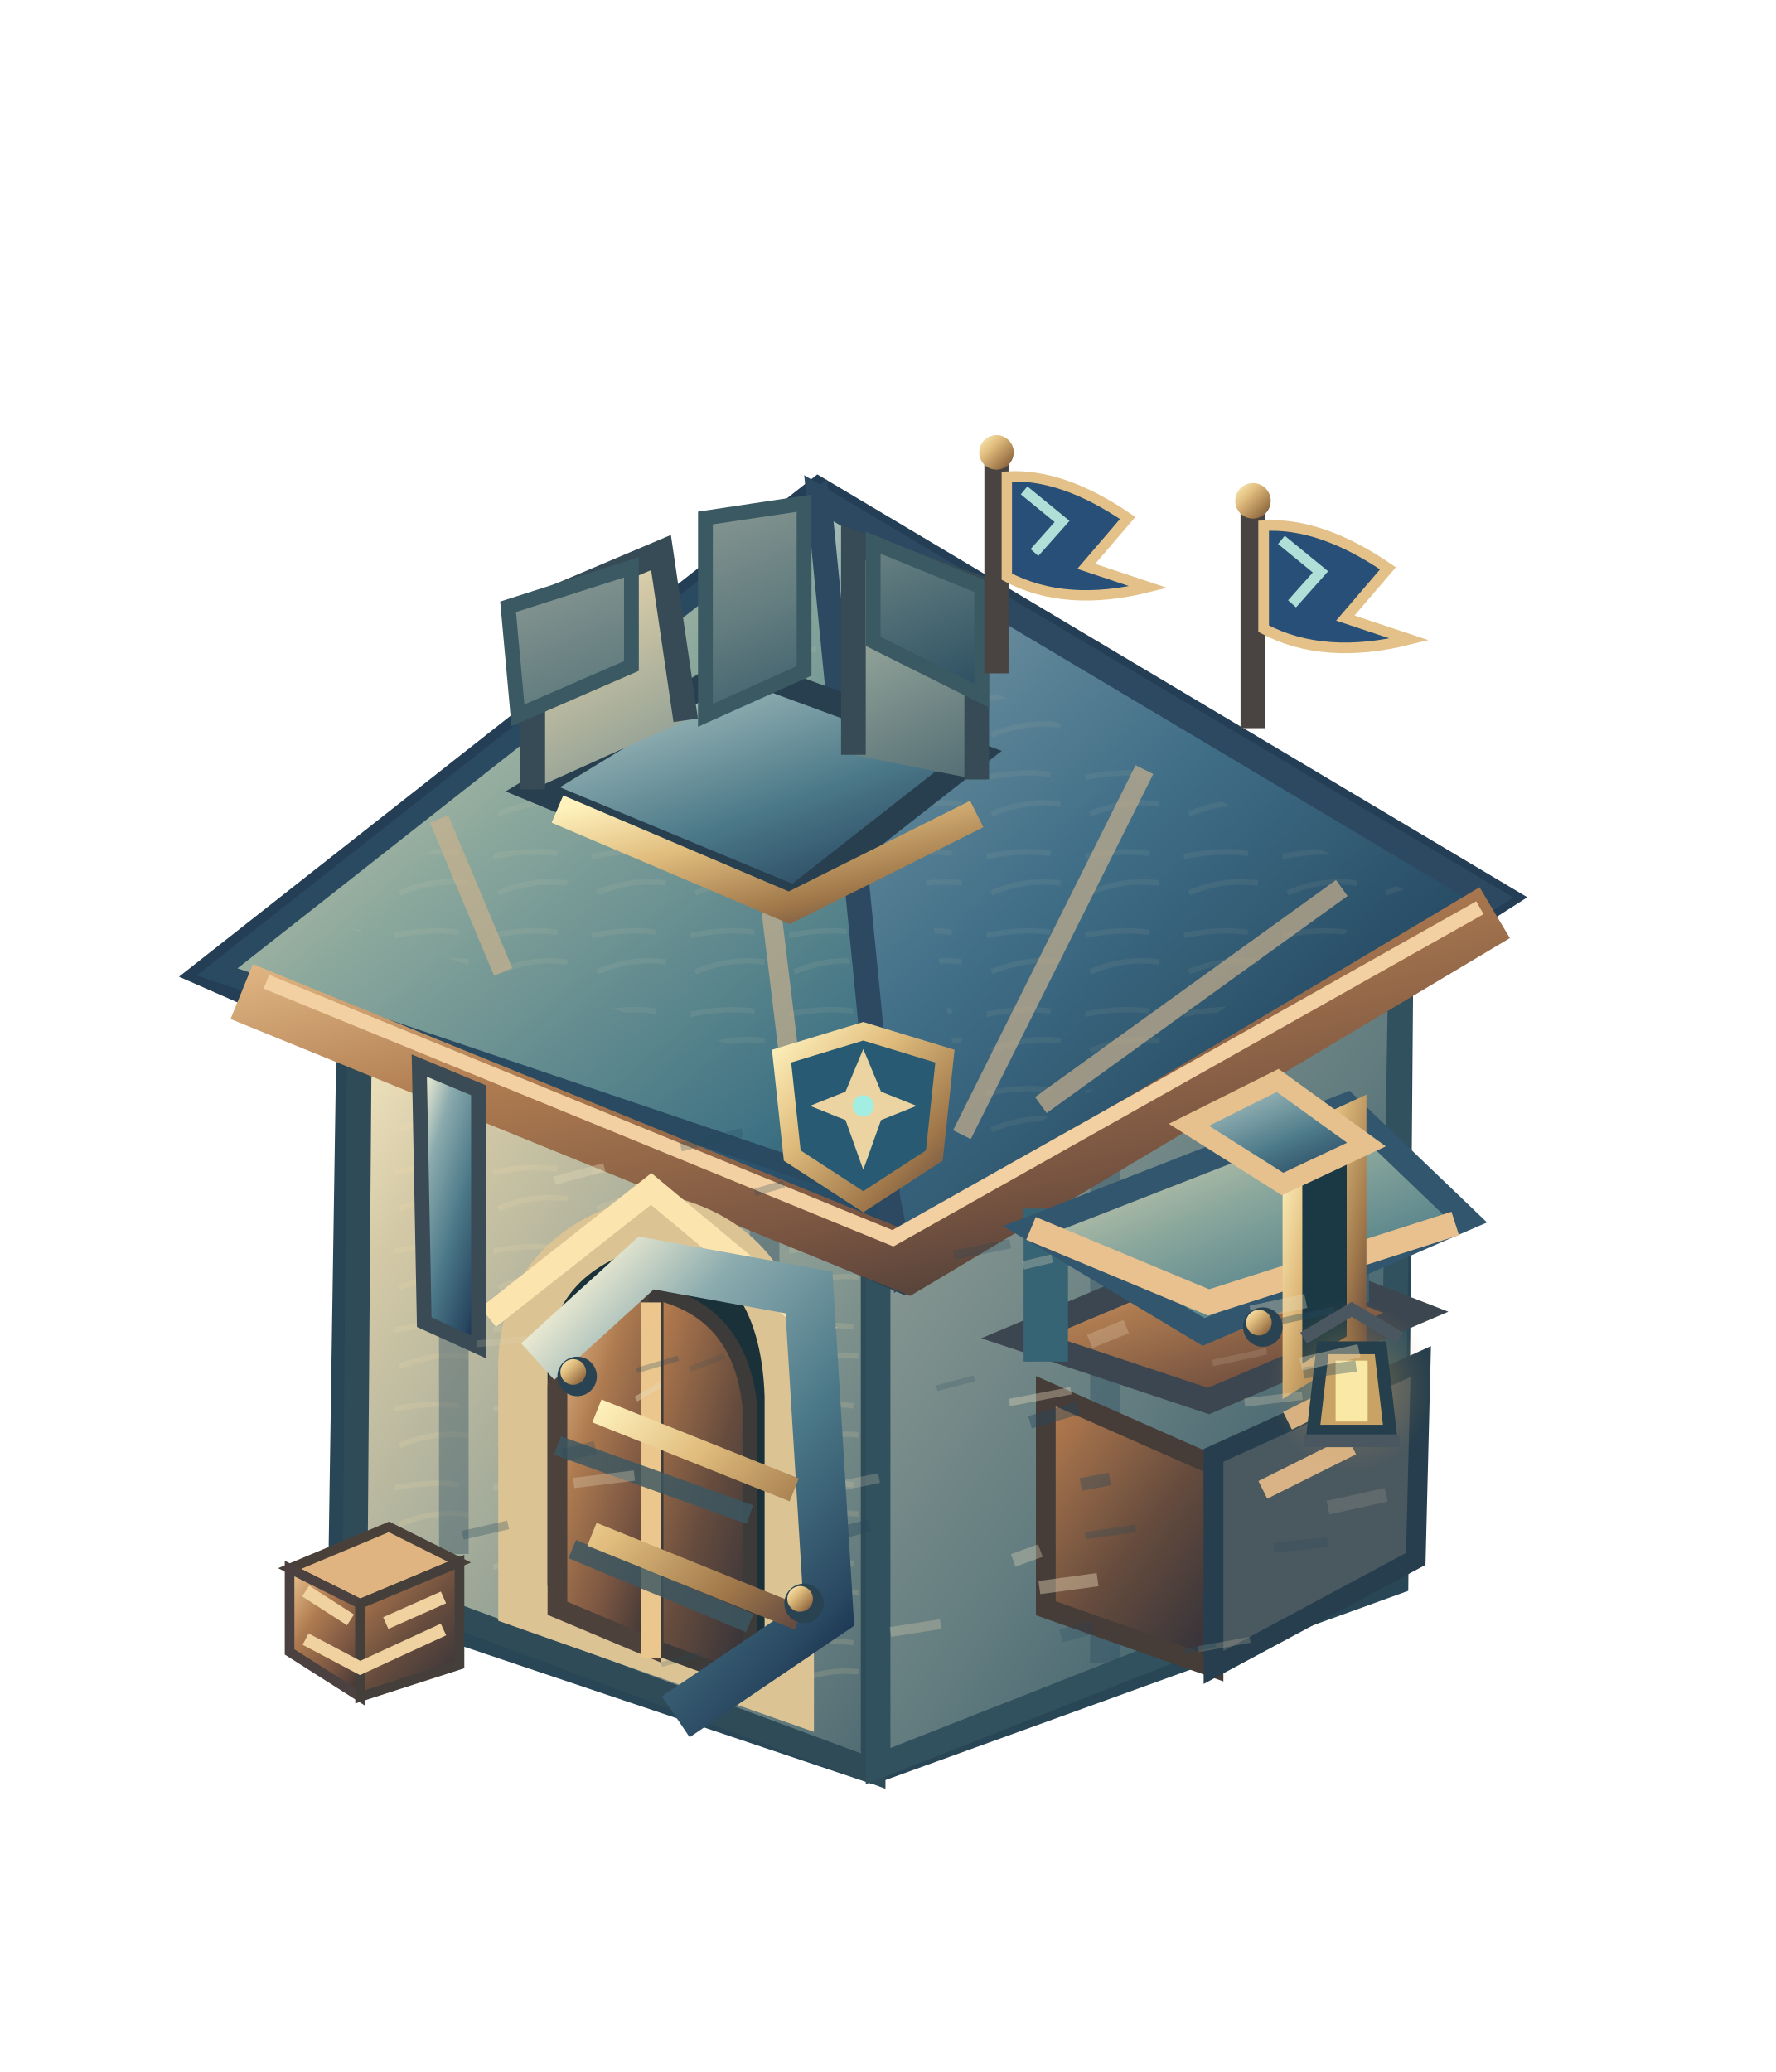
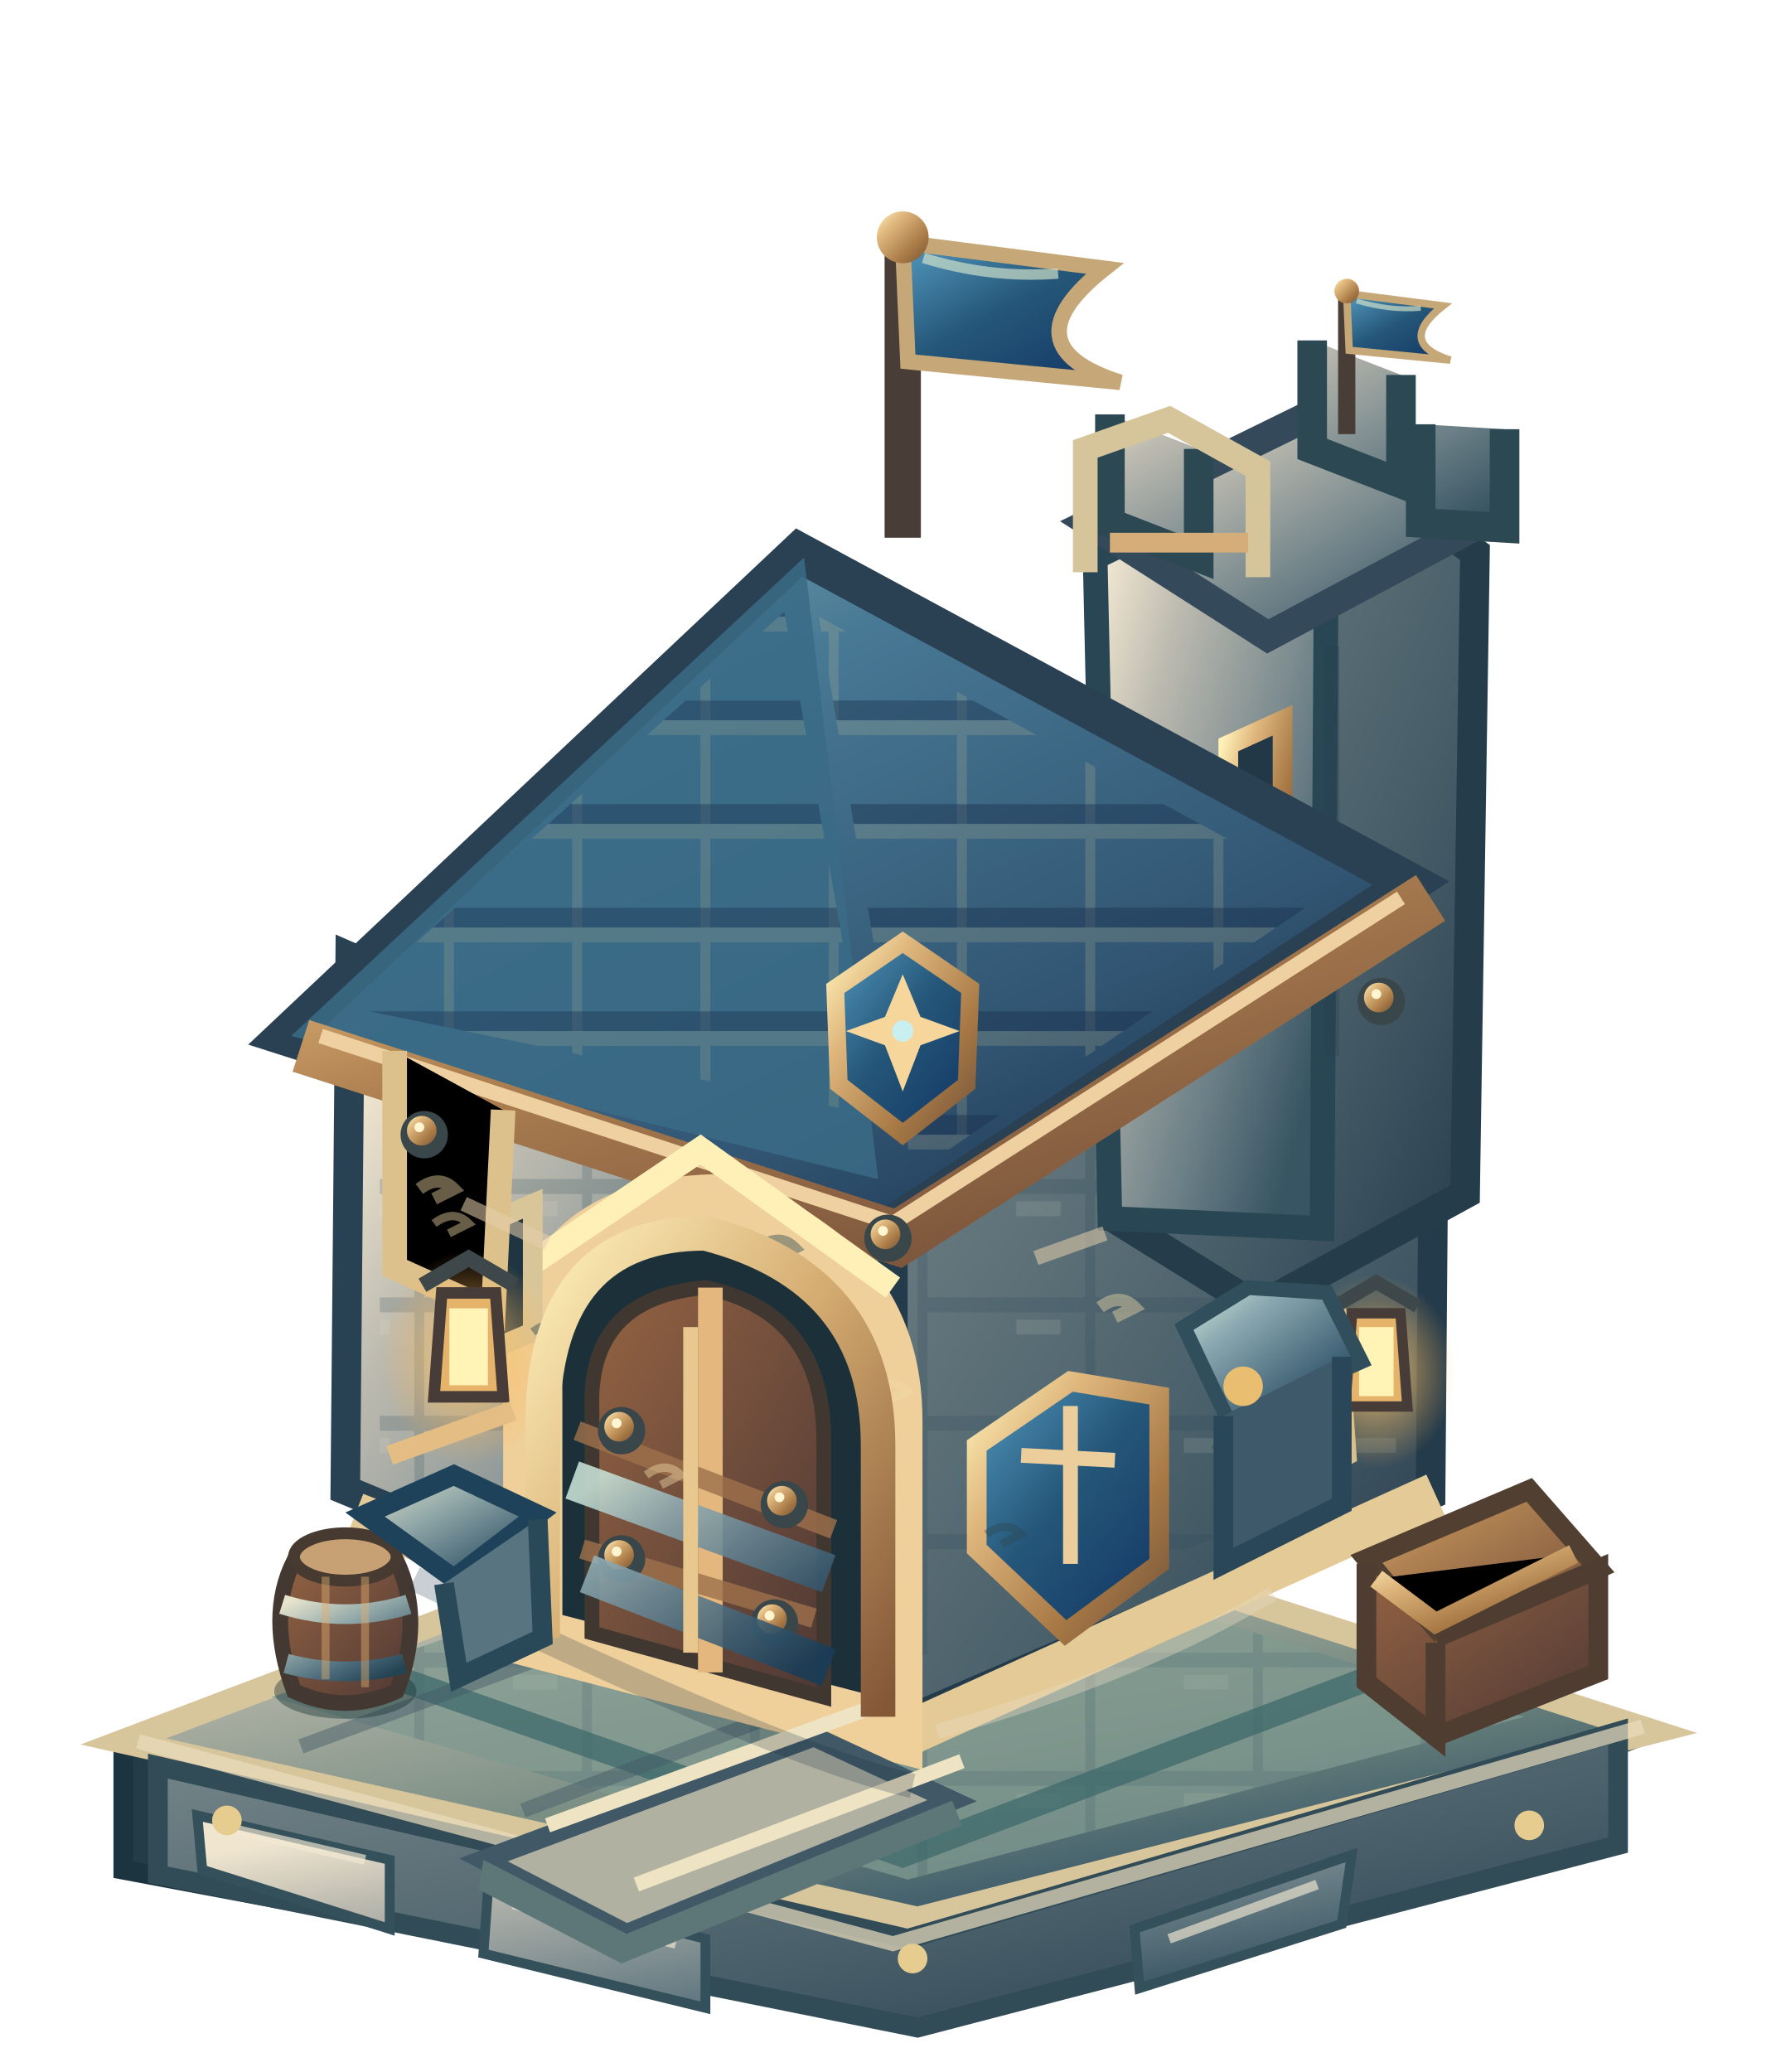
- <svg xmlns="http://www.w3.org/2000/svg" width="360" height="420" viewBox="0 0 360 420" role="img" aria-label="infantry 2 back layer">
+ <svg xmlns="http://www.w3.org/2000/svg" width="360" height="420" viewBox="0 0 360 420" role="img" aria-label="Infantería II — Cuartel Veterano">
  <defs>
-     <linearGradient id="mStone" x1="0" y1="0" x2=".95" y2="1">
-       <stop stop-color="#fff2cb" />
-       <stop offset=".22" stop-color="#d4c9a6" />
-       <stop offset=".64" stop-color="#899b93" />
-       <stop offset="1" stop-color="#526d74" />
-     </linearGradient>
-     <linearGradient id="sideStone" x1="0" y1="0" x2=".92" y2="1">
-       <stop stop-color="#9fa89d" />
-       <stop offset=".55" stop-color="#627c7f" />
-       <stop offset="1" stop-color="#284d60" />
-     </linearGradient>
-     <linearGradient id="iron" x1=".2" y1="0" x2=".9" y2="1">
-       <stop stop-color="#e8e8d1" />
-       <stop offset=".22" stop-color="#8babae" />
-       <stop offset=".57" stop-color="#4b7888" />
-       <stop offset=".89" stop-color="#294861" />
-       <stop offset="1" stop-color="#172f4e" />
-     </linearGradient>
-     <linearGradient id="wood" x1="0" y1="0" x2=".8" y2="1">
-       <stop stop-color="#f0c892" />
-       <stop offset=".4" stop-color="#ae7b50" />
-       <stop offset=".78" stop-color="#785441" />
-       <stop offset="1" stop-color="#493c38" />
-     </linearGradient>
-     <linearGradient id="woodShade" x1="0" y1="0" x2=".8" y2="1">
-       <stop stop-color="#bd8050" />
-       <stop offset=".6" stop-color="#654b3d" />
-       <stop offset="1" stop-color="#39353a" />
-     </linearGradient>
-     <linearGradient id="roof" x1="0" y1="0" x2=".8" y2="1">
-       <stop stop-color="#aec3b8" />
-       <stop offset=".2" stop-color="#698d9d" />
-       <stop offset=".47" stop-color="#416f88" />
-       <stop offset=".84" stop-color="#244760" />
-       <stop offset="1" stop-color="#152f52" />
-     </linearGradient>
-     <linearGradient id="canvas" x1=".2" y1="0" x2="1" y2="1">
-       <stop stop-color="#e6d8b6" />
-       <stop offset=".38" stop-color="#8da99d" />
-       <stop offset=".86" stop-color="#3d7183" />
-       <stop offset="1" stop-color="#2c4b65" />
-     </linearGradient>
-     <linearGradient id="brass" x1="0" y1="0" x2="1" y2="1">
-       <stop stop-color="#fff2bd" />
-       <stop offset=".36" stop-color="#e0bc7d" />
-       <stop offset=".77" stop-color="#9e7649" />
-       <stop offset="1" stop-color="#664c41" />
-     </linearGradient>
-     <radialGradient id="optic">
-       <stop stop-color="#f5ffff" />
-       <stop offset=".3" stop-color="#a6fff1" />
-       <stop offset=".58" stop-color="#60b8bb" />
-       <stop offset="1" stop-color="#285d79" />
+     <linearGradient id="stone" x1=".1" x2=".9" y1=".1" y2=".85">
+       <stop stop-color="#f0e6d0" />
+       <stop offset=".24" stop-color="#bdbbb0" />
+       <stop offset=".7" stop-color="#6c8087" />
+       <stop offset="1" stop-color="#385563" />
+     </linearGradient>
+     <linearGradient id="stoneDark" x1="0" x2="1" y1="0" y2="1">
+       <stop stop-color="#77878a" />
+       <stop offset=".65" stop-color="#455c67" />
+       <stop offset="1" stop-color="#263a4b" />
+     </linearGradient>
+     <linearGradient id="timber" x1=".05" x2=".95" y1="0" y2="1">
+       <stop stop-color="#e1b77b" />
+       <stop offset=".32" stop-color="#b08252" />
+       <stop offset="1" stop-color="#6d4936" />
+     </linearGradient>
+     <linearGradient id="timberSide" x1="0" x2="1" y1="0" y2="1">
+       <stop stop-color="#946342" />
+       <stop offset="1" stop-color="#4e3835" />
+     </linearGradient>
+     <linearGradient id="roof" x1=".05" x2=".85" y1="0" y2="1">
+       <stop stop-color="#82afb3" />
+       <stop offset=".3" stop-color="#477894" />
+       <stop offset=".72" stop-color="#315572" />
+       <stop offset="1" stop-color="#192f4b" />
+     </linearGradient>
+     <linearGradient id="bronze" x1="0" x2="1" y1="0" y2="1">
+       <stop stop-color="#fff0b7" />
+       <stop offset=".28" stop-color="#dfb77d" />
+       <stop offset=".7" stop-color="#a87945" />
+       <stop offset="1" stop-color="#75553b" />
+     </linearGradient>
+     <linearGradient id="steel" x1="0" x2=".9" y1="0" y2="1">
+       <stop stop-color="#e7e4cd" />
+       <stop offset=".4" stop-color="#91a8a8" />
+       <stop offset=".77" stop-color="#486778" />
+       <stop offset="1" stop-color="#244454" />
+     </linearGradient>
+     <linearGradient id="cloth" x1=".1" x2=".8" y1=".1" y2=".9">
+       <stop stop-color="#498bb0" />
+       <stop offset=".48" stop-color="#255779" />
+       <stop offset="1" stop-color="#173e69" />
+     </linearGradient>
+     <radialGradient id="amber">
+       <stop stop-color="#fff8ca" stop-opacity=".98" />
+       <stop offset=".3" stop-color="#f9c36a" stop-opacity=".82" />
+       <stop offset="1" stop-color="#ffaf4f" stop-opacity="0" />
    </radialGradient>
-     <radialGradient id="light">
-       <stop stop-color="#ffeabb" stop-opacity=".85" />
-       <stop offset=".5" stop-color="#e1ac55" stop-opacity=".28" />
-       <stop offset="1" stop-color="#b48e50" stop-opacity="0" />
+     <radialGradient id="teal">
+       <stop stop-color="#e8ffff" />
+       <stop offset=".4" stop-color="#76cad0" />
+       <stop offset="1" stop-color="#255f78" />
    </radialGradient>
-     <pattern id="grain" width="20" height="16" patternUnits="userSpaceOnUse">
-       <path d="M1 5q7-3 14-2M-2 14q9-2 15-1" fill="none" stroke="#ffe1af" stroke-width="1.1" opacity=".21" />
-     </pattern>
-     <filter id="soft">
+     <filter id="blur">
      <feGaussianBlur stdDeviation="5" />
    </filter>
+     <pattern id="shingles" width="26" height="21" patternUnits="userSpaceOnUse">
+       <path d="M0 1H26M0 21H26M13 1V21" stroke="#d0c496" stroke-opacity=".22" stroke-width="2" />
+       <path d="M0 18H26" stroke="#172d4a" stroke-opacity=".46" stroke-width="4" />
+     </pattern>
+     <pattern id="masonry" width="34" height="24" patternUnits="userSpaceOnUse">
+       <path d="M0 1H34M0 24H34M17 1V24" stroke="#2c4957" stroke-width="2" opacity=".34" />
+       <path d="M2 5h9" stroke="#fff8df" stroke-width="3" opacity=".16" />
+     </pattern>
+     <linearGradient id="t04-fund-top" x1="0" y1="0" x2=".6" y2="1">
+       <stop stop-color="#f3e6bb" />
+       <stop offset=".36" stop-color="#b2b4a6" />
+       <stop offset=".75" stop-color="#70877e" />
+       <stop offset="1" stop-color="#355467" />
+     </linearGradient>
+     <linearGradient id="t04-steel" x1="0" y1=".1" x2=".9" y2="1">
+       <stop stop-color="#c9e2d6" />
+       <stop offset=".26" stop-color="#8ca9b1" />
+       <stop offset=".72" stop-color="#406276" />
+       <stop offset="1" stop-color="#183c58" />
+     </linearGradient>
+     <linearGradient id="t04-gold" x1="0" y1="0" x2="1" y2="1">
+       <stop stop-color="#fff0bb" />
+       <stop offset=".48" stop-color="#d4ab70" />
+       <stop offset="1" stop-color="#845737" />
+     </linearGradient>
+     <radialGradient id="t04-paint-light">
+       <stop stop-color="#fff3b0" stop-opacity=".55" />
+       <stop offset=".47" stop-color="#edb76e" stop-opacity=".18" />
+       <stop offset="1" stop-color="#d9ad60" stop-opacity="0" />
+     </radialGradient>
  </defs>
-   <g id="barracks-back">
-     <path d="M72 191 171 147 283 194 282 320 177 358 70 322Z" fill="url(#sideStone)" stroke="#284655" stroke-width="7" />
-     <path d="M73 191 177 232 177 359 72 320Z" fill="url(#mStone)" stroke="#304b58" stroke-width="5" />
-     <path d="M178 231 284 191 282 317 178 358Z" fill="url(#sideStone)" stroke="#31515e" stroke-width="5" />
-     <path d="M77 203 174 239 174 347 76 315Z" fill="url(#grain)" opacity=".65" />
-     <path d="M92 216v99M155 246v94M224 218v119" stroke="#2c4d61" stroke-width="6" opacity=".4" />
-     <path d="M44 197 166 101 302 182 183 258Z" fill="url(#roof)" stroke="#243e55" stroke-width="8" />
-     <path d="M44 197 166 101 180 243Z" fill="url(#canvas)" stroke="#294a60" stroke-width="4" />
-     <path d="M166 101 302 182 183 258 180 243Z" fill="url(#roof)" stroke="#2c4961" stroke-width="5" />
-     <path d="M67 187 164 118 175 220Z" fill="url(#grain)" opacity=".35" />
-     <path d="M180 130 286 181 197 236Z" fill="url(#grain)" opacity=".29" />
-     <path d="M49 201 184 256 303 185" stroke="url(#wood)" stroke-width="12" fill="none" />
-     <path d="M54 199 181 251 300 184" stroke="#f2d0a2" stroke-width="3" fill="none" />
-     <path d="M89 166 102 197M149 124 162 231M232 156l-37 74M272 180l-61 44" stroke="#cbb28c" stroke-width="4" opacity=".68" />
-     <path d="M106 325V276Q107 253 133 247Q159 252 160 283V344Z" fill="#1a3139" stroke="#dbc394" stroke-width="10" />
-     <path d="M113 326v-45q2-20 19-21v74Z" fill="url(#wood)" stroke="#4c413b" stroke-width="4" />
-     <path d="M133 262q17 4 19 23v56l-19-7Z" fill="url(#woodShade)" stroke="#3d3b3a" stroke-width="3" />
-     <path d="M132 264v72" stroke="#ebc78e" stroke-width="4" />
-     <path d="M113 293l39 14M116 314l36 15" stroke="#3b5761" stroke-width="4" opacity=".83" />
-     <path d="M99 267 132 241 168 271" stroke="#fbe4ad" stroke-width="5" fill="none" />
-     <path d="M206 271 251 252 287 266 245 284Z" fill="url(#wood)" stroke="#3c4650" stroke-width="5" />
-     <path d="M212 282 246 297 246 338 212 326Z" fill="url(#woodShade)" stroke="#463c38" stroke-width="4" />
-     <path d="M246 295 288 276 287 316 246 338Z" fill="#4a5860" stroke="#263e4d" stroke-width="4" />
-     <path d="M212 276v-31M273 264v-31" stroke="#376475" stroke-width="9" />
-     <path d="M209 249 273 224 297 247 244 270Z" fill="url(#canvas)" stroke="#32566d" stroke-width="5" />
-     <path d="M209 249 245 264 295 248" fill="none" stroke="#e8c18e" stroke-width="5" />
-     <path d="M261 288l14-7M256 302l18-9" stroke="#d9b385" stroke-width="4" />
-     <g transform="translate(254 144) scale(0.72)">
-       <path d="M0 5V-58" stroke="#494341" stroke-width="7" />
-       <path d="M3-52Q19-53 38-40L26-26 44-20Q20-14 3-23Z" fill="#284f78" stroke="#e3c189" stroke-width="3" />
-       <path d="M8-48 19-39 11-30" stroke="#afdfd6" stroke-width="3" fill="none" />
-       <circle cy="-59" r="5" fill="url(#brass)" />
-     </g>
-     <g transform="translate(175 222) scale(0.72)">
-       <path d="M0-18 23-11 20 17 0 30-20 17-23-11Z" fill="#285b73" stroke="url(#brass)" stroke-width="5" />
-       <path d="M0-13 5-1 15 3 5 7 0 21-5 7-15 3-5-1Z" fill="#ebd4a1" />
-       <circle cx="0" cy="3" r="3" fill="#a3eee2" />
-     </g>
-     <path d="M85 216l12 5v52l-11-5Z" fill="url(#iron)" stroke="#3b4b55" stroke-width="3" />
-     <path d="M262 231l13-6v47l-13 8Z" fill="#1b3845" stroke="url(#brass)" stroke-width="4" />
-     <g transform="translate(274 281) scale(0.65)">
-       <ellipse rx="26" ry="27" fill="url(#light)" opacity=".7" />
-       <path d="M-9-12 9-12 12 14-12 14Z" fill="#c8a365" stroke="#263f4c" stroke-width="4" />
-       <path d="M-5-8H5V11H-5Z" fill="#fff1af" opacity=".88" />
-       <path d="M-15-15 0-24 15-15M-15 17H15" fill="none" stroke="#4a5760" stroke-width="4" />
-     </g>
-     <g id="hand-painted-stone-wear">
-       <path d="M253.6 266.1l11.1 -2.4" stroke="#e6d9b8" stroke-width="2.9" opacity="0.35" />
-       <path d="M116.3 300.6l12.3 -1.5" stroke="#e6d9b8" stroke-width="2.1" opacity="0.31" />
-       <path d="M96.7 272.4l10.9 -1.0" stroke="#e6d9b8" stroke-width="1.4" opacity="0.17" />
-       <path d="M205.4 316.3l5.5 -2.0" stroke="#e6d9b8" stroke-width="2.7" opacity="0.34" />
-       <path d="M167.8 311.4l8.5 -2.2" stroke="#23485b" stroke-width="2.5" opacity="0.38" />
-       <path d="M208.8 288.3l9.8 -2.9" stroke="#23485b" stroke-width="2.6" opacity="0.42" />
-       <path d="M210.7 321.8l11.8 -1.6" stroke="#e6d9b8" stroke-width="2.7" opacity="0.42" />
-       <path d="M128.9 283.6l4.9 -2.9" stroke="#e6d9b8" stroke-width="1.1" opacity="0.43" />
-       <path d="M242.9 334.3l10.5 -1.9" stroke="#e6d9b8" stroke-width="1.2" opacity="0.21" />
-       <path d="M269.2 305.6l11.8 -2.6" stroke="#e6d9b8" stroke-width="2.8" opacity="0.14" />
-       <path d="M189.9 281.4l7.6 -2.0" stroke="#23485b" stroke-width="1.2" opacity="0.20" />
-       <path d="M153.0 241.7l5.9 -1.7" stroke="#23485b" stroke-width="1.5" opacity="0.26" />
-       <path d="M264.2 278.3l10.7 -1.4" stroke="#23485b" stroke-width="2.3" opacity="0.35" />
-       <path d="M139.8 277.5l7.1 -2.6" stroke="#23485b" stroke-width="1.2" opacity="0.15" />
-       <path d="M112.4 239.3l10.1 -2.7" stroke="#e6d9b8" stroke-width="1.7" opacity="0.35" />
-       <path d="M129.1 277.8l8.4 -2.5" stroke="#23485b" stroke-width="1.1" opacity="0.27" />
-       <path d="M207.4 256.5l5.9 -1.4" stroke="#e6d9b8" stroke-width="1.7" opacity="0.30" />
-       <path d="M263.7 276.5l11.8 -2.7" stroke="#e6d9b8" stroke-width="2.7" opacity="0.40" />
-       <path d="M215.1 331.6l6.6 -1.8" stroke="#23485b" stroke-width="2.7" opacity="0.23" />
-       <path d="M93.8 311.2l9.2 -2.1" stroke="#23485b" stroke-width="1.8" opacity="0.30" />
-       <path d="M219.1 300.9l5.9 -1.1" stroke="#23485b" stroke-width="2.6" opacity="0.36" />
-       <path d="M134.1 337.4l8.1 -2.2" stroke="#23485b" stroke-width="1.0" opacity="0.18" />
-       <path d="M258.2 313.7l10.9 -1.1" stroke="#23485b" stroke-width="2.0" opacity="0.22" />
-       <path d="M204.6 284.3l12.5 -2.4" stroke="#e6d9b8" stroke-width="1.5" opacity="0.37" />
-       <path d="M170.7 301.1l7.5 -1.5" stroke="#e6d9b8" stroke-width="2.0" opacity="0.23" />
-       <path d="M252.3 284.3l11.7 -1.4" stroke="#e6d9b8" stroke-width="1.7" opacity="0.26" />
-       <path d="M220.0 311.3l10.2 -1.5" stroke="#23485b" stroke-width="1.5" opacity="0.28" />
-       <path d="M245.8 276.3l11.0 -2.4" stroke="#e6d9b8" stroke-width="1.3" opacity="0.15" />
-       <path d="M138.0 232.5l12.5 -2.9" stroke="#23485b" stroke-width="1.8" opacity="0.26" />
-       <path d="M193.4 254.4l11.4 -2.3" stroke="#23485b" stroke-width="1.9" opacity="0.24" />
-       <path d="M180.5 330.8l10.2 -1.6" stroke="#e6d9b8" stroke-width="2.0" opacity="0.28" />
-       <path d="M114.1 295.0l6.6 -1.6" stroke="#23485b" stroke-width="2.7" opacity="0.25" />
-       <path d="M240.2 334.8l6.2 -1.5" stroke="#23485b" stroke-width="1.1" opacity="0.34" />
-       <path d="M220.9 271.9l7.4 -3.0" stroke="#e6d9b8" stroke-width="2.9" opacity="0.26" />
-       <path d="M257.8 268.2l12.6 -2.7" stroke="#23485b" stroke-width="1.3" opacity="0.37" />
-     </g>
-     <g transform="translate(73 329) scale(0.65)">
-       <path d="M-22-17 9-30 31-19 0-6Z" fill="#dfb480" stroke="#4a403a" stroke-width="3" />
-       <path d="M-22-17 0-6V23L-22 9Z" fill="url(#wood)" stroke="#4b4140" stroke-width="3" />
-       <path d="M0-6 31-19V13L0 23Z" fill="url(#woodShade)" stroke="#443f3a" stroke-width="3" />
-       <path d="M-17-10-3-1M8 0l18-8M-17 5 0 14 26 2" stroke="#f0d1a0" stroke-width="4" fill="none" />
-     </g>
-   </g>
-   <g id="veteran-bastion-tier">
-     <path d="M108 160 149 135 198 153 161 182Z" fill="url(#iron)" stroke="#283f50" stroke-width="5" />
-     <path d="M108 160V123L134 112l5 34M173 153v-43l25 9v39" fill="url(#mStone)" stroke="#364b55" stroke-width="5" />
-     <path d="M103 123 128 115 128 135l-23 10ZM143 105 163 102v34l-20 9ZM177 110l22 9v22l-22-11Z" fill="url(#sideStone)" stroke="#3a5962" stroke-width="3" />
-     <path d="M113 164l47 20 38-19" stroke="url(#brass)" stroke-width="6" fill="none" />
-     <path d="M109 276l22-20 33 6 4 65-31 21" fill="none" stroke="url(#iron)" stroke-width="10" />
-     <path d="M121 286l40 16M120 311l42 17" stroke="url(#brass)" stroke-width="5" />
-     <g transform="translate(202 133) scale(0.7)">
-       <path d="M0 5V-58" stroke="#494341" stroke-width="7" />
-       <path d="M3-52Q19-53 38-40L26-26 44-20Q20-14 3-23Z" fill="#284f78" stroke="#e3c189" stroke-width="3" />
-       <path d="M8-48 19-39 11-30" stroke="#afdfd6" stroke-width="3" fill="none" />
-       <circle cy="-59" r="5" fill="url(#brass)" />
-     </g>
-     <circle cx="117" cy="279" r="4" fill="#2a4352" />
-     <circle cx="116.2" cy="278.1" r="2.6" fill="url(#brass)" />
-     <circle cx="163" cy="325" r="4" fill="#2a4352" />
-     <circle cx="162.2" cy="324.1" r="2.6" fill="url(#brass)" />
-     <circle cx="256" cy="269" r="4" fill="#2a4352" />
-     <circle cx="255.2" cy="268.1" r="2.6" fill="url(#brass)" />
-     <path d="M241 228l18-9 18 13-17 8Z" fill="url(#iron)" stroke="#e6c18d" stroke-width="4" />
+   <path d="M25 353 169 298 335 351 185 409 25 379Z" fill="#243c45" stroke="#1c3440" stroke-width="4" />
+   <path d="M25 353 170 298 335 351 186 389Z" fill="url(#t04-fund-top)" stroke="#d7c59b" stroke-width="5" />
+   <path d="M32 358 184 393 328 351 328 374 186 411 32 380Z" fill="url(#stoneDark)" stroke="#314b57" stroke-width="4" />
+   <path d="M28 353 181 394 333 350" fill="none" stroke="#e9ddbd" stroke-width="3" opacity=".7" />
+   <path d="M55 344 171 305 309 348 184 381Z" fill="#809a90" opacity=".75" />
+   <path d="M55 344 171 305 309 348 184 381Z" fill="url(#masonry)" opacity=".45" />
+   <path d="M40 368 79 377 79 391 41 379ZM99 382 143 393 143 407 98 396ZM230 391 274 376 272 390 231 403Z" fill="url(#stone)" stroke="#34505b" stroke-width="2" />
+   <path d="M44 370 74 377M104 386l33 8M237 393l30-11" fill="none" stroke="#f3ead2" stroke-width="2" opacity=".65" />
+   <path d="M80 340 183 376 278 340" fill="none" stroke="#3d696b" stroke-width="5" opacity=".75" />
+   <path d="M61 354 167 315M106 367 209 328" stroke="#435965" stroke-width="3" opacity=".45" />
+   <circle cx="46" cy="369" r="3" fill="#e6cd8f" />
+   <circle cx="185" cy="397" r="3" fill="#e6cd8f" />
+   <circle cx="310" cy="370" r="3" fill="#e6cd8f" />
+   <path d="M71 194 181 242 181 348 70 302Z" fill="url(#stone)" stroke="#294253" stroke-width="6" />
+   <path d="M181 241 291 183 290 303 181 350Z" fill="url(#stoneDark)" stroke="#243b4b" stroke-width="6" />
+   <path d="M77 199 177 247 177 337 77 298Z" fill="url(#masonry)" opacity=".6" />
+   <path d="M186 245 285 192 283 297 186 336Z" fill="url(#masonry)" opacity=".66" />
+   <path d="M72 307 185 351 291 303" fill="none" stroke="#e4ca96" stroke-width="9" />
+   <path d="M223 112 270 91 299 112 297 242 255 265 226 247Z" fill="url(#stoneDark)" stroke="#253d4a" stroke-width="6" />
+   <path d="M222 113 269 90 268 249 225 247Z" fill="url(#stone)" stroke="#284654" stroke-width="5" />
+   <path d="M221 106 270 82 302 105 257 129Z" fill="url(#stone)" stroke="#34495a" stroke-width="6" />
+   <path d="M225 84v22l18 7V91M266 69v22l18 7V76M288 86v20l17 1V87" fill="url(#stone)" stroke="#2c4852" stroke-width="6" />
+   <path d="M270 131 270 214M234 155V220" stroke="#293f51" stroke-width="3" opacity=".35" />
+   <path d="M249 151 260 146V179L249 185Z" fill="#223846" stroke="url(#bronze)" stroke-width="4" />
+   <path d="M58 210 162 112 286 179 180 249Z" fill="url(#roof)" stroke="#2a4053" stroke-width="8" />
+   <path d="M59 210 163 113 178 239Z" fill="#3a6b86" opacity=".85" />
+   <path d="M70 204 159 124 177 226Z" fill="url(#shingles)" opacity=".8" />
+   <path d="M166 125 269 181 185 238Z" fill="url(#shingles)" opacity=".88" />
+   <path d="M61 212 182 251 290 182" stroke="url(#timber)" stroke-width="11" fill="none" />
+   <path d="M65 210 181 248 284 182" stroke="#efd0a1" stroke-width="3" fill="none" />
+   <path d="M108 332V282Q107 245 145 244Q181 255 181 288V351Z" fill="#1b3039" stroke="#efd09b" stroke-width="12" />
+   <path d="M120 331V286Q119 263 143 261Q167 266 167 292V344Z" fill="url(#timberSide)" stroke="#3f3730" stroke-width="3" />
+   <path d="M144 261v78" stroke="#e3b77d" stroke-width="5" />
+   <path d="M117 290 169 310M118 314 165 328" stroke="#9d704b" stroke-width="4" opacity=".8" />
+   <circle cx="126" cy="290" r="4.8" fill="#39464a" />
+   <circle cx="125.5" cy="289.2" r="3" fill="url(#bronze)" />
+   <circle cx="125" cy="288.5" r="1" fill="#fff5d1" />
+   <circle cx="159" cy="305" r="4.8" fill="#39464a" />
+   <circle cx="158.5" cy="304.2" r="3" fill="url(#bronze)" />
+   <circle cx="158" cy="303.5" r="1" fill="#fff5d1" />
+   <circle cx="126" cy="316" r="4.8" fill="#39464a" />
+   <circle cx="125.5" cy="315.2" r="3" fill="url(#bronze)" />
+   <circle cx="125" cy="314.5" r="1" fill="#fff5d1" />
+   <circle cx="157" cy="329" r="4.8" fill="#39464a" />
+   <circle cx="156.5" cy="328.2" r="3" fill="url(#bronze)" />
+   <circle cx="156" cy="327.5" r="1" fill="#fff5d1" />
+   <path d="M99 262 142 233 181 261" fill="none" stroke="#fff0b7" stroke-width="5" />
+   <g transform="translate(183 209) scale(0.72)">
+     <path d="M0-25 19-12 18 15 0 29-18 15-19-12Z" fill="url(#cloth)" stroke="url(#bronze)" stroke-width="5" />
+     <path d="M0-16 5-4 16 0 5 4 0 17-5 4-16 0-5-4Z" fill="#f7d69b" />
+     <circle r="3" fill="#caeff0" />
+   </g>
+   <path d="M198 293 217 280 235 283 235 317 216 331 198 314Z" fill="url(#cloth)" stroke="url(#bronze)" stroke-width="4" />
+   <path d="M207 295 226 296M217 285v32" stroke="#ebce9c" stroke-width="3" />
+   <path d="M94 250 108 244V270L94 276Z" fill="#1f3542" stroke="#d9c698" stroke-width="4" />
+   <path d="M251 278 271 267 273 295 252 306Z" fill="#223f4c" stroke="#d2c294" stroke-width="4" />
+   <path d="M80 213 80 257 100 266 102 225" stroke="#ddc18c" stroke-width="5" />
+   <g transform="translate(183 109) scale(1.05)">
+     <path d="M0 0V-57" stroke="#493d37" stroke-width="7" />
+     <path d="M0-57 39-52Q20-37 42-30L1-34Z" fill="url(#cloth)" stroke="#c6a778" stroke-width="3" />
+     <path d="M4-54Q17-50 30-51" fill="none" stroke="#d7e6cc" stroke-width="2" opacity=".65" />
+     <circle cy="-58" r="5" fill="url(#bronze)" />
+   </g>
+   <g transform="translate(273 88) scale(0.5)">
+     <path d="M0 0V-57" stroke="#493d37" stroke-width="7" />
+     <path d="M0-57 39-52Q20-37 42-30L1-34Z" fill="url(#cloth)" stroke="#c6a778" stroke-width="3" />
+     <path d="M4-54Q17-50 30-51" fill="none" stroke="#d7e6cc" stroke-width="2" opacity=".65" />
+     <circle cy="-58" r="5" fill="url(#bronze)" />
+   </g>
+   <g transform="translate(95 273) scale(0.78)">
+     <ellipse cx="0" cy="3" rx="23" ry="28" fill="url(#amber)" opacity=".72" />
+     <path d="M-7-14 7-14 9 13-9 13Z" fill="#e5b46a" stroke="#473c38" stroke-width="3" />
+     <path d="M-5-10h10v20H-5Z" fill="#fff4b6" />
+     <path d="M-12-16 0-23 12-16" fill="none" stroke="#3e484a" stroke-width="4" />
+     <path d="M-13 16H13" stroke="url(#bronze)" stroke-width="4" />
+   </g>
+   <g transform="translate(279 276) scale(0.7)">
+     <ellipse cx="0" cy="3" rx="23" ry="28" fill="url(#amber)" opacity=".72" />
+     <path d="M-7-14 7-14 9 13-9 13Z" fill="#e5b46a" stroke="#473c38" stroke-width="3" />
+     <path d="M-5-10h10v20H-5Z" fill="#fff4b6" />
+     <path d="M-12-16 0-23 12-16" fill="none" stroke="#3e484a" stroke-width="4" />
+     <path d="M-13 16H13" stroke="url(#bronze)" stroke-width="4" />
+   </g>
+   <g transform="translate(70 326) scale(0.8)">
+     <ellipse cx="0" cy="21" rx="18" ry="7" fill="#152d32" opacity=".4" />
+     <path d="M-13-12Q-20 2-13 21Q0 27 13 21Q20 3 13-12Z" fill="url(#timberSide)" stroke="#443932" stroke-width="4" />
+     <ellipse cy="-13" rx="13" ry="6" fill="#c7a073" stroke="#473a31" stroke-width="3" />
+     <path d="M-16-1Q0 4 16-1M-15 14Q0 18 15 14" fill="none" stroke="url(#steel)" stroke-width="5" />
+     <path d="M-5-8V18M5-8V20" stroke="#ddad71" stroke-width="2" opacity=".45" />
+   </g>
+   <path d="M277 316 310 302 324 318 291 333Z" fill="url(#timber)" stroke="#514032" stroke-width="4" />
+   <path d="M277 317V341L291 352V333M291 332 324 318V339L291 352" fill="url(#timberSide)" stroke="#4e3d30" stroke-width="4" />
+   <path d="M279 320 291 329 319 315" stroke="url(#bronze)" stroke-width="4" />
+   <g transform="translate(141 370)">
+     <path d="M-43 7 24-18 52-5-14 22Z" fill="#b1b1a2" stroke="#415866" stroke-width="4" />
+     <path d="M-44 13 -15 28 54 0 52-5 -14 22 -43 7Z" fill="#5d7779" />
+     <path d="M-30 0 36-24M-12 12 54-13" stroke="#eee3c2" stroke-width="3" />
+   </g>
+   <circle cx="86" cy="230" r="4.8" fill="#39464a" />
+   <circle cx="85.5" cy="229.2" r="3" fill="url(#bronze)" />
+   <circle cx="85" cy="228.5" r="1" fill="#fff5d1" />
+   <circle cx="180" cy="251" r="4.8" fill="#39464a" />
+   <circle cx="179.5" cy="250.2" r="3" fill="url(#bronze)" />
+   <circle cx="179" cy="249.5" r="1" fill="#fff5d1" />
+   <circle cx="280" cy="203" r="4.8" fill="#39464a" />
+   <circle cx="279.5" cy="202.2" r="3" fill="url(#bronze)" />
+   <circle cx="279" cy="201.5" r="1" fill="#fff5d1" />
+   <g id="t04-painted-microvolume">
+     <path d="M85 241q4 -3 7 0l-4 2" stroke="#f1d9a7" stroke-width="2.5" fill="none" opacity=".43" />
+     <path d="M108 270q4 -3 7 0l-4 2" stroke="#2d4753" stroke-width="1.7" fill="none" opacity=".43" />
+     <path d="M131 299q4 -3 7 0l-4 2" stroke="#f1d9a7" stroke-width="1.7" fill="none" opacity=".43" />
+     <path d="M154 253q4 -3 7 0l-4 2" stroke="#2d4753" stroke-width="2.5" fill="none" opacity=".43" />
+     <path d="M177 282q4 -3 7 0l-4 2" stroke="#f1d9a7" stroke-width="1.7" fill="none" opacity=".43" />
+     <path d="M200 311q4 -3 7 0l-4 2" stroke="#2d4753" stroke-width="1.7" fill="none" opacity=".43" />
+     <path d="M223 265q4 -3 7 0l-4 2" stroke="#f1d9a7" stroke-width="2.5" fill="none" opacity=".43" />
+     <path d="M246 294q4 -3 7 0l-4 2" stroke="#2d4753" stroke-width="1.7" fill="none" opacity=".43" />
+     <path d="M88 248q4 -3 7 0l-4 2" stroke="#f1d9a7" stroke-width="1.7" fill="none" opacity=".43" />
+     <path d="M94 244l17 8M210 255l14-5M250 300l16-5" stroke="#e6ceab" stroke-width="3" opacity=".55" />
+     <path d="M84 320Q159 356 185 362" stroke="#172e3c" stroke-width="5" opacity=".23" fill="none" />
+     <path d="M190 351q42-12 68-28" stroke="#e7dac0" stroke-width="3" opacity=".4" fill="none" />
+   </g>
+   <g id="t04-infantry-ii-functional">
+     <path d="M110 332V287Q111 250 143 250Q178 259 178 293V348" fill="none" stroke="url(#t04-gold)" stroke-width="7" />
+     <path d="M116 300l52 19M119 319l49 19" stroke="url(#t04-steel)" stroke-width="8" opacity=".88" />
+     <path d="M140 269v66" stroke="#e9c88f" stroke-width="3" />
+     <path d="M74 307l18-8 17 8-17 13Z" fill="url(#steel)" stroke="#1e425a" stroke-width="4" />
+     <path d="M90 321l3 19 17-8-1-24" fill="#587481" stroke="#294958" stroke-width="4" />
+     <path d="M79 295l25-9" stroke="#e4bd84" stroke-width="4" />
+     <path d="M240 269l13-8 16 1 7 14-27 12Z" fill="url(#t04-steel)" stroke="#314e5d" stroke-width="3" />
+     <path d="M248 287v30l24-12v-30" fill="#3e5969" stroke="#2a4759" stroke-width="4" />
+     <path d="M244 253h24" stroke="url(#bronze)" stroke-width="5" />
+     <circle cx="252" cy="281" r="4" fill="#e9be70" />
+     <path d="M220 116v-25l17-6 18 10v22" fill="none" stroke="#d6c49a" stroke-width="5" />
+     <path d="M225 110h28" stroke="#d4ad78" stroke-width="4" />
  </g>
</svg>
